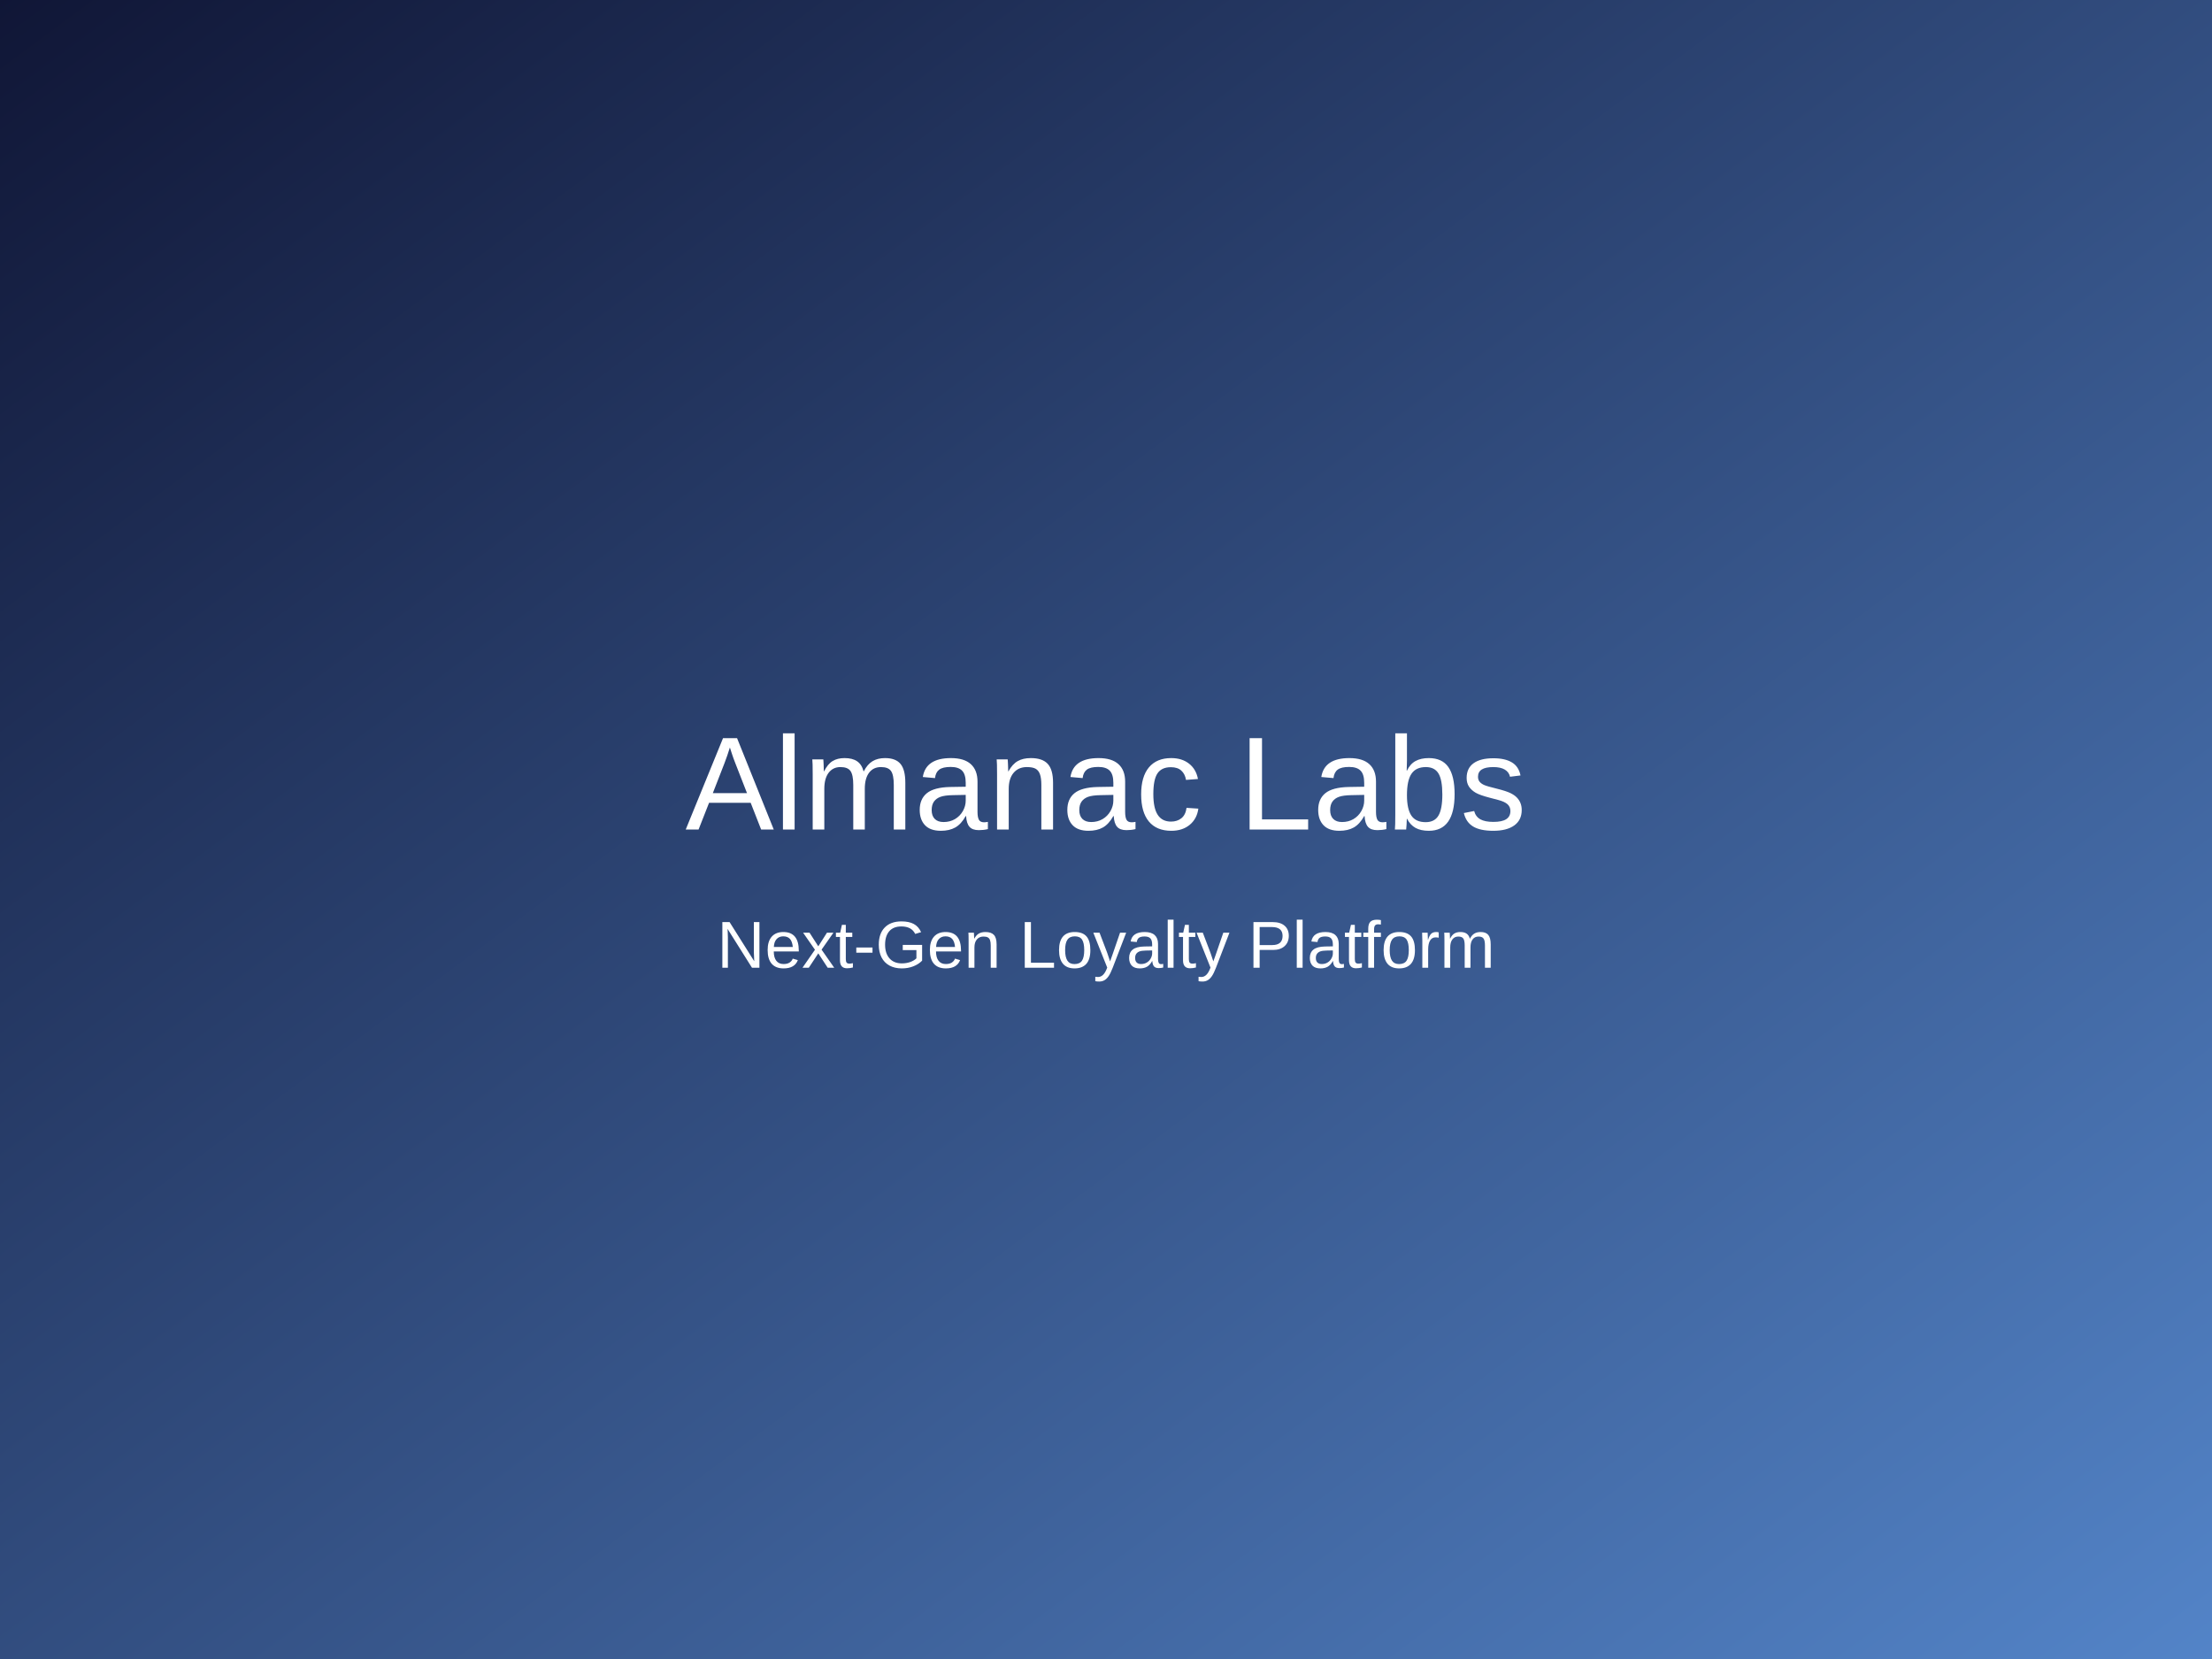
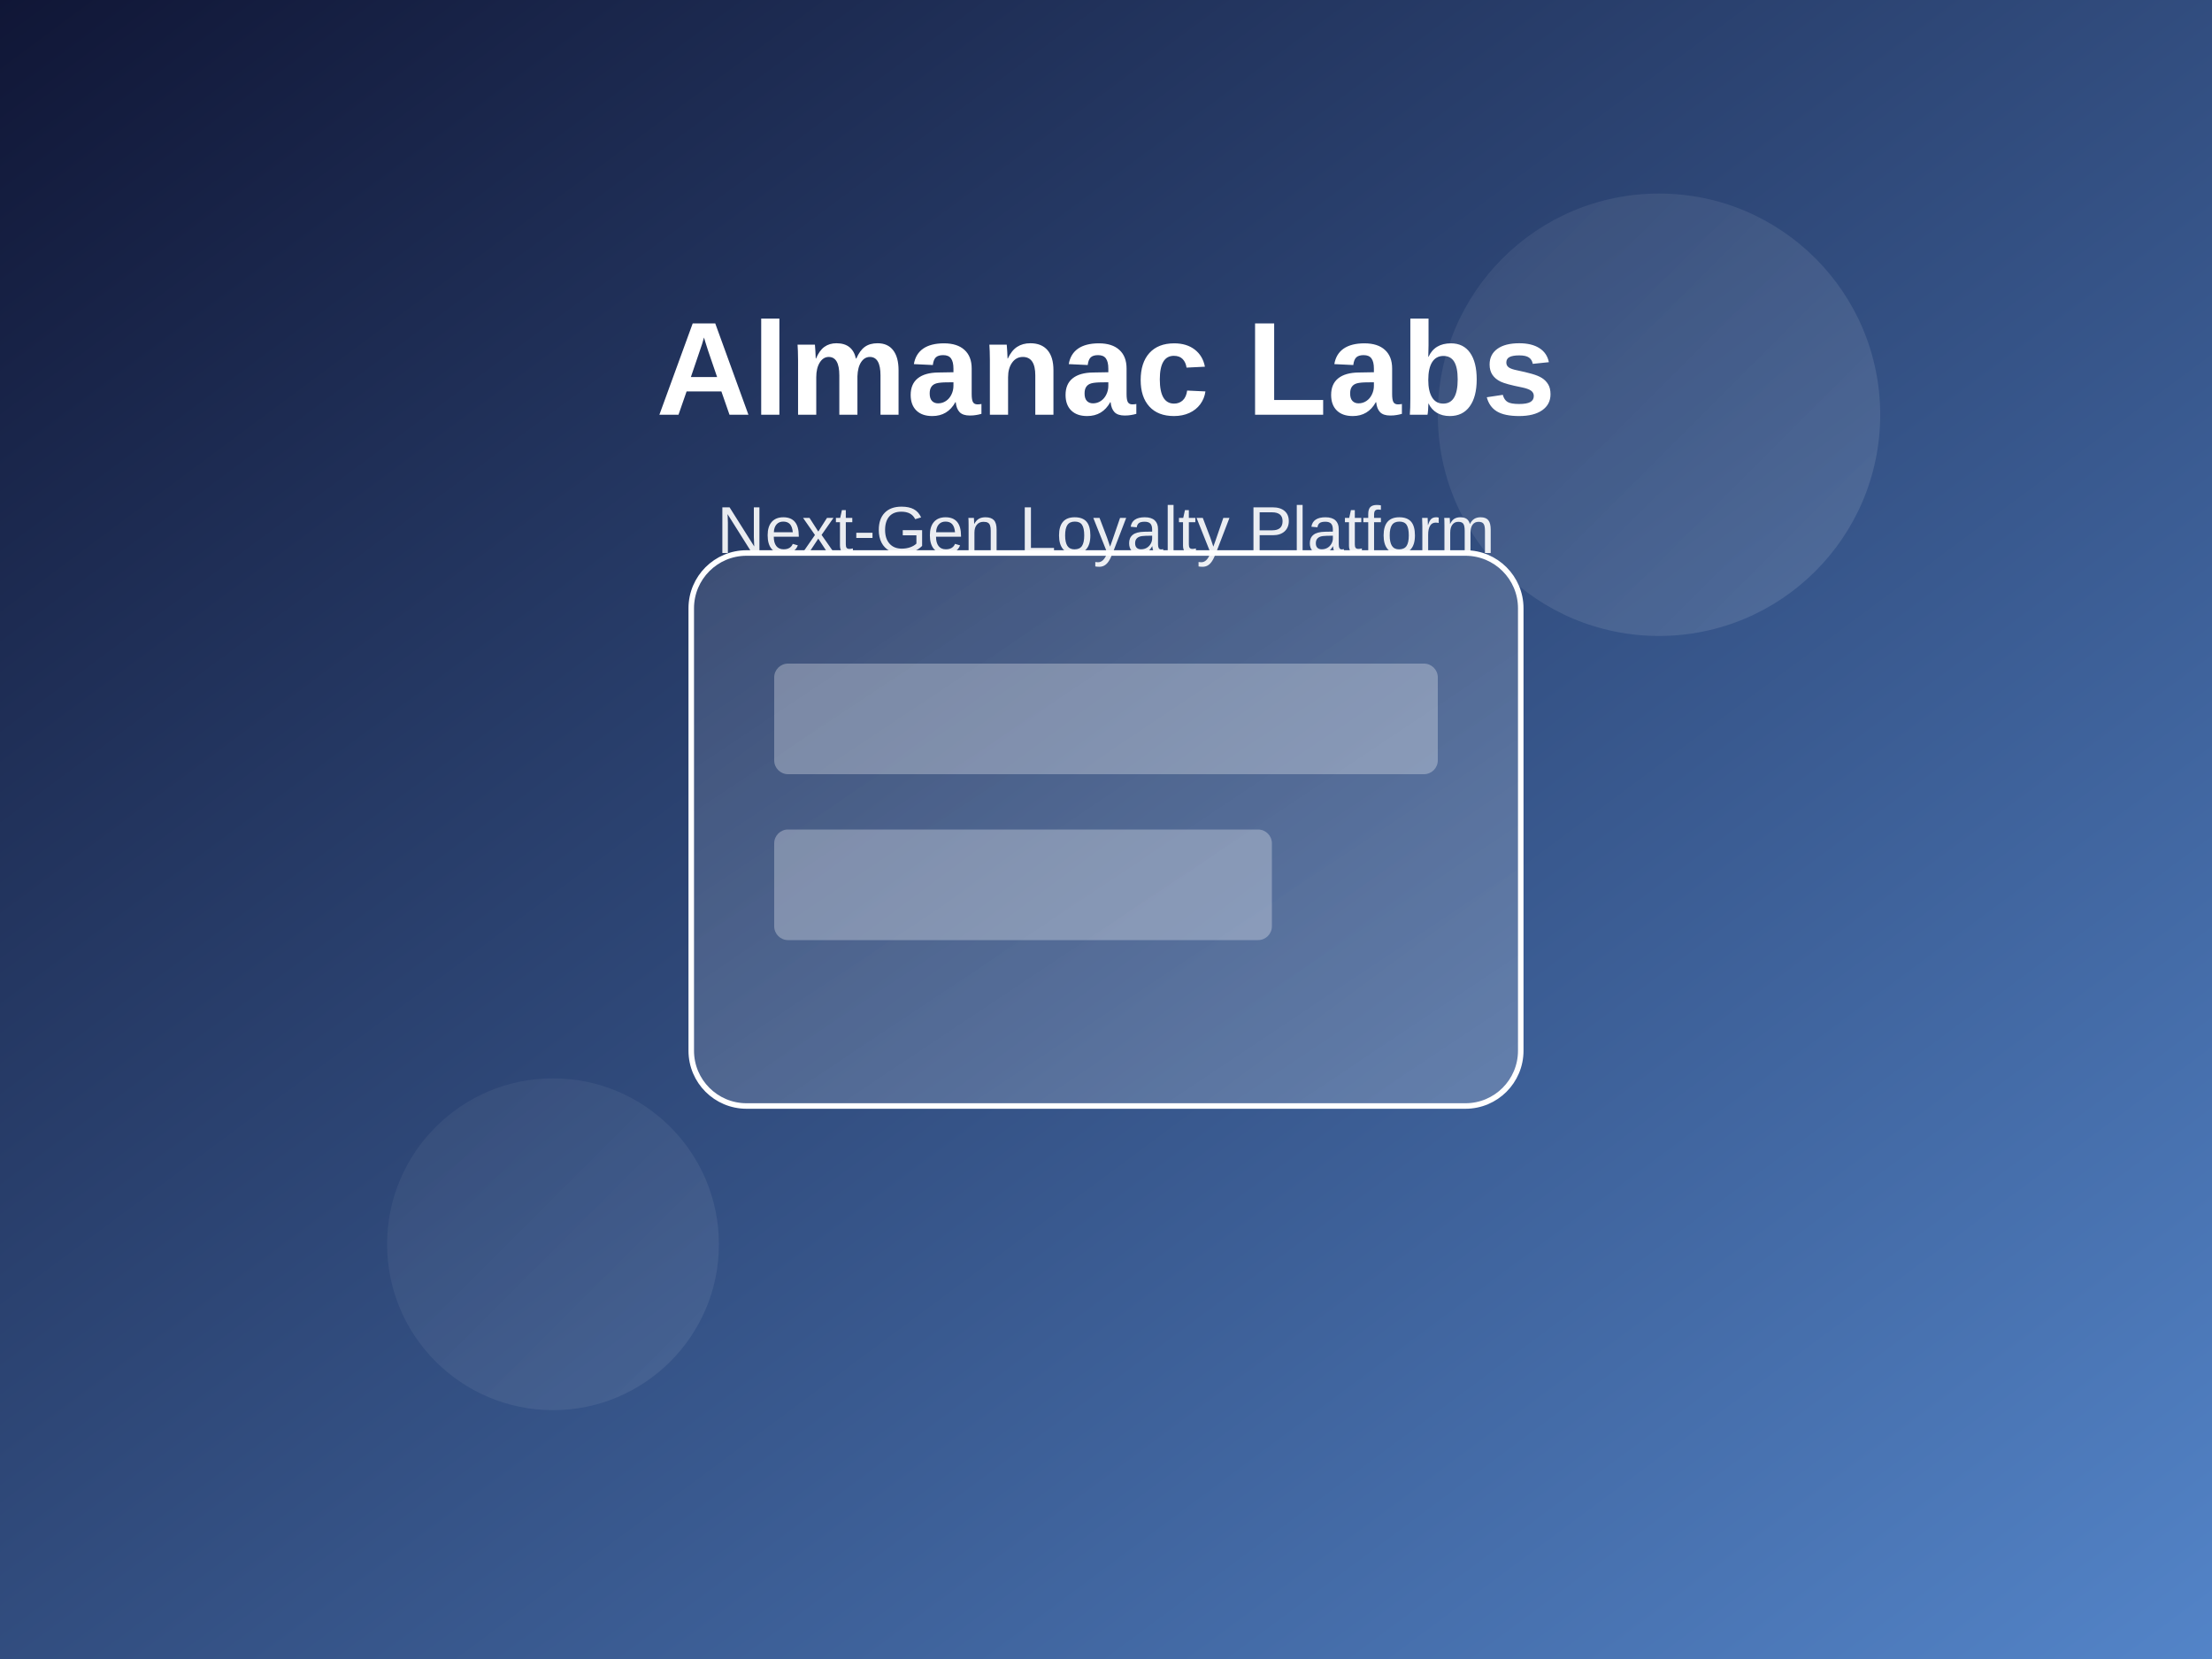
<svg xmlns="http://www.w3.org/2000/svg" width="800" height="600">
  <defs>
-     <linearGradient id="grad1" x1="0%" y1="0%" x2="100%" y2="100%">
+     <linearGradient id="bgGrad" x1="0%" y1="0%" x2="100%" y2="100%">
      <stop offset="0%" style="stop-color:#101636;stop-opacity:1" />
      <stop offset="100%" style="stop-color:#5384c8;stop-opacity:1" />
    </linearGradient>
+     <linearGradient id="cardGrad" x1="0%" y1="0%" x2="100%" y2="100%">
+       <stop offset="0%" style="stop-color:#ffffff;stop-opacity:0.1" />
+       <stop offset="100%" style="stop-color:#ffffff;stop-opacity:0.2" />
+     </linearGradient>
  </defs>
-   <rect width="800" height="600" fill="url(#grad1)" />
-   <text x="400" y="300" font-family="Arial" font-size="48" fill="white" text-anchor="middle">Almanac Labs</text>
-   <text x="400" y="350" font-family="Arial" font-size="24" fill="white" text-anchor="middle">Next-Gen Loyalty Platform</text>
+   <rect width="800" height="600" fill="url(#bgGrad)" />
+   <circle cx="600" cy="150" r="80" fill="url(#cardGrad)" opacity="0.6" />
+   <circle cx="200" cy="450" r="60" fill="url(#cardGrad)" opacity="0.4" />
+   <rect x="250" y="200" width="300" height="200" rx="20" fill="url(#cardGrad)" stroke="#ffffff" stroke-width="2" />
+   <rect x="280" y="240" width="240" height="40" rx="5" fill="#ffffff" fill-opacity="0.3" />
+   <rect x="280" y="300" width="180" height="40" rx="5" fill="#ffffff" fill-opacity="0.3" />
+   <text x="400" y="150" font-family="Arial" font-size="48" fill="white" text-anchor="middle" font-weight="bold">
+     Almanac Labs
+   </text>
+   <text x="400" y="200" font-family="Arial" font-size="24" fill="white" text-anchor="middle" opacity="0.9">
+     Next-Gen Loyalty Platform
+   </text>
</svg>
